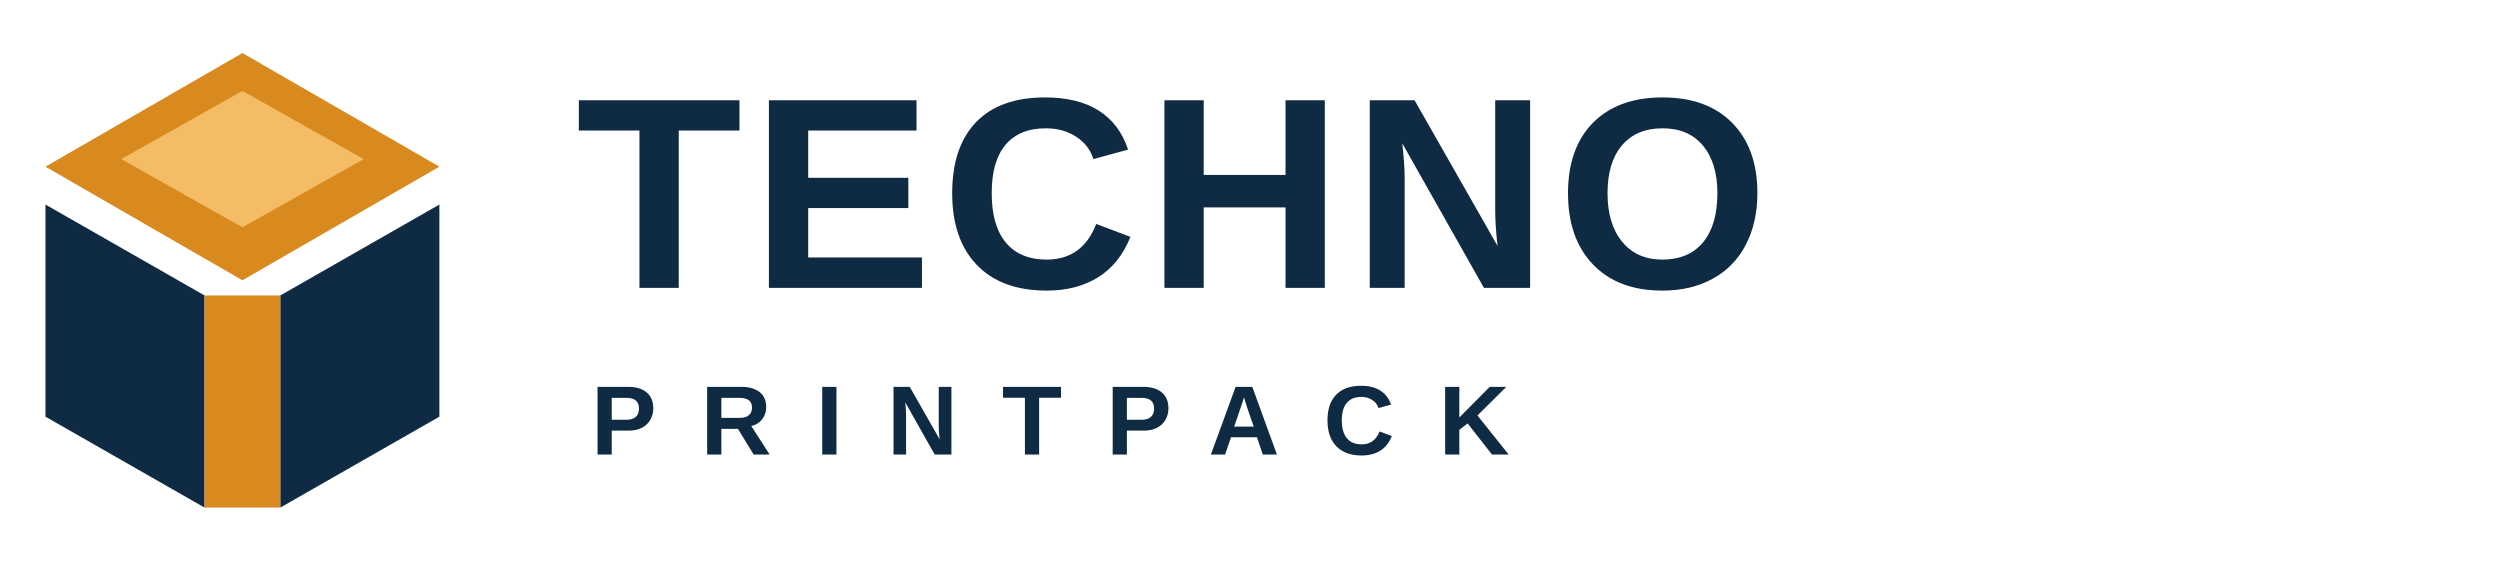
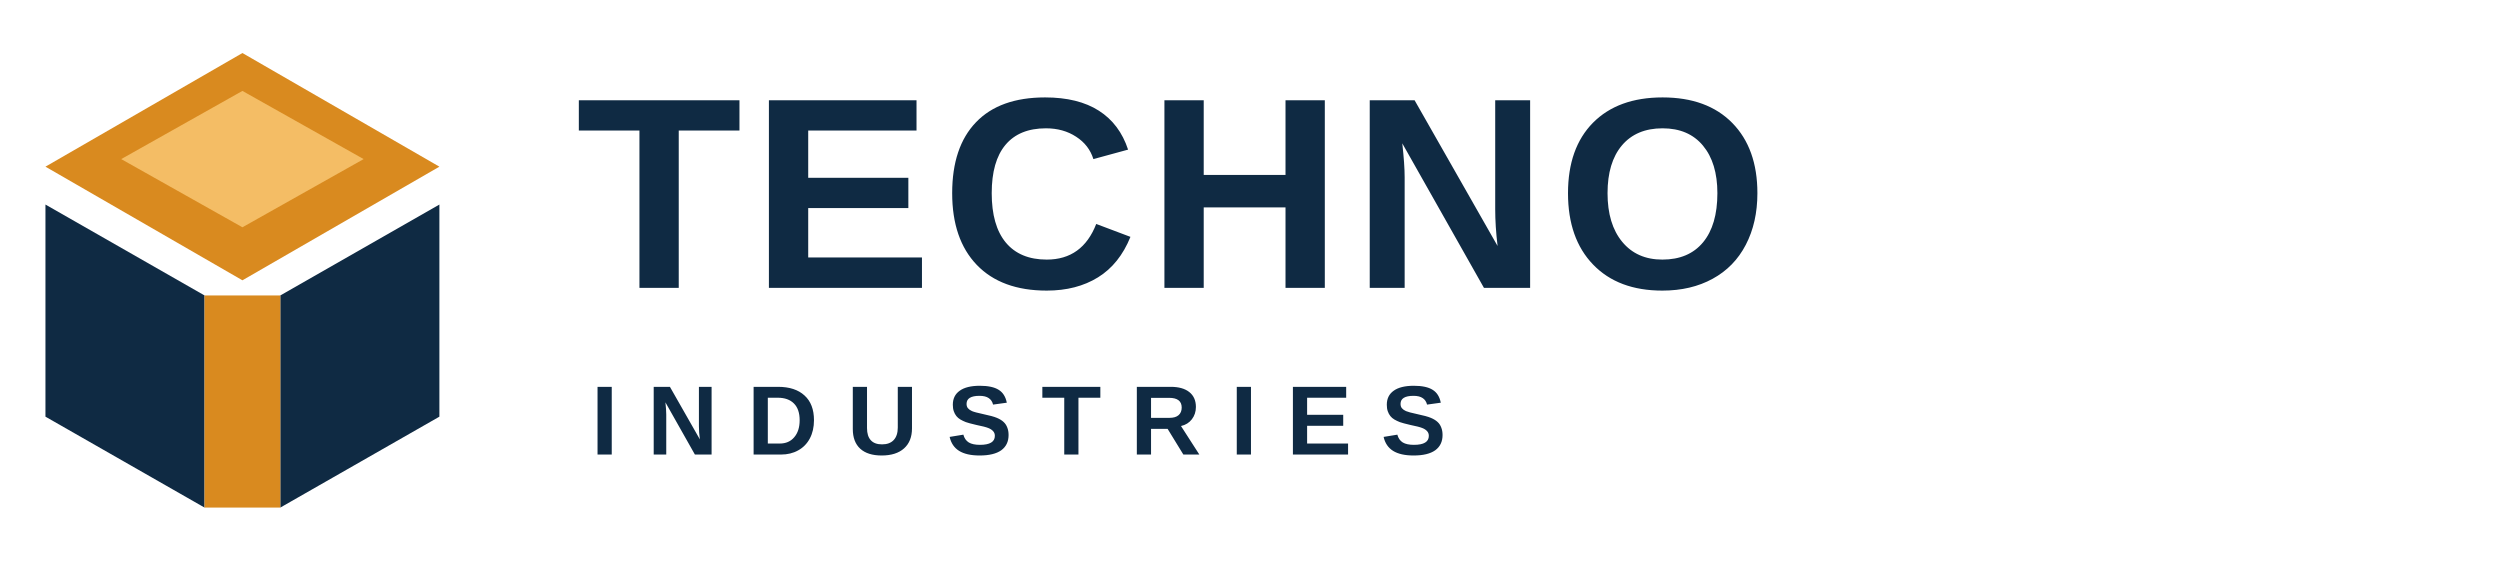
<svg xmlns="http://www.w3.org/2000/svg" viewBox="0 0 330 76" role="img" aria-labelledby="title">
  <g transform="translate(0 3)">
    <path d="M32 4 58 19 32 34 6 19Z" fill="#d98a1f" />
    <path d="m6 24 21 12v28L6 52Z" fill="#0f2a43" />
    <path d="m58 24-21 12v28l21-12Z" fill="#0f2a43" />
    <path d="m16 18 16-9 16 9-16 9Z" fill="#f4bd65" />
    <path d="M27 36h10v28H27z" fill="#d98a1f" />
  </g>
  <text x="76" y="38" font-family="Arial,Helvetica,sans-serif" font-size="36" font-weight="700" letter-spacing="1.1" fill="#0f2a43">TECHNO</text>
-   <text x="78" y="60" font-family="Arial,Helvetica,sans-serif" font-size="13" font-weight="600" letter-spacing="5.8" fill="#0f2a43">PRINTPACK</text>
+   <text x="78" y="60" font-family="Arial,Helvetica,sans-serif" font-size="13" font-weight="600" letter-spacing="3.8" fill="#0f2a43">INDUSTRIES</text>
</svg>
